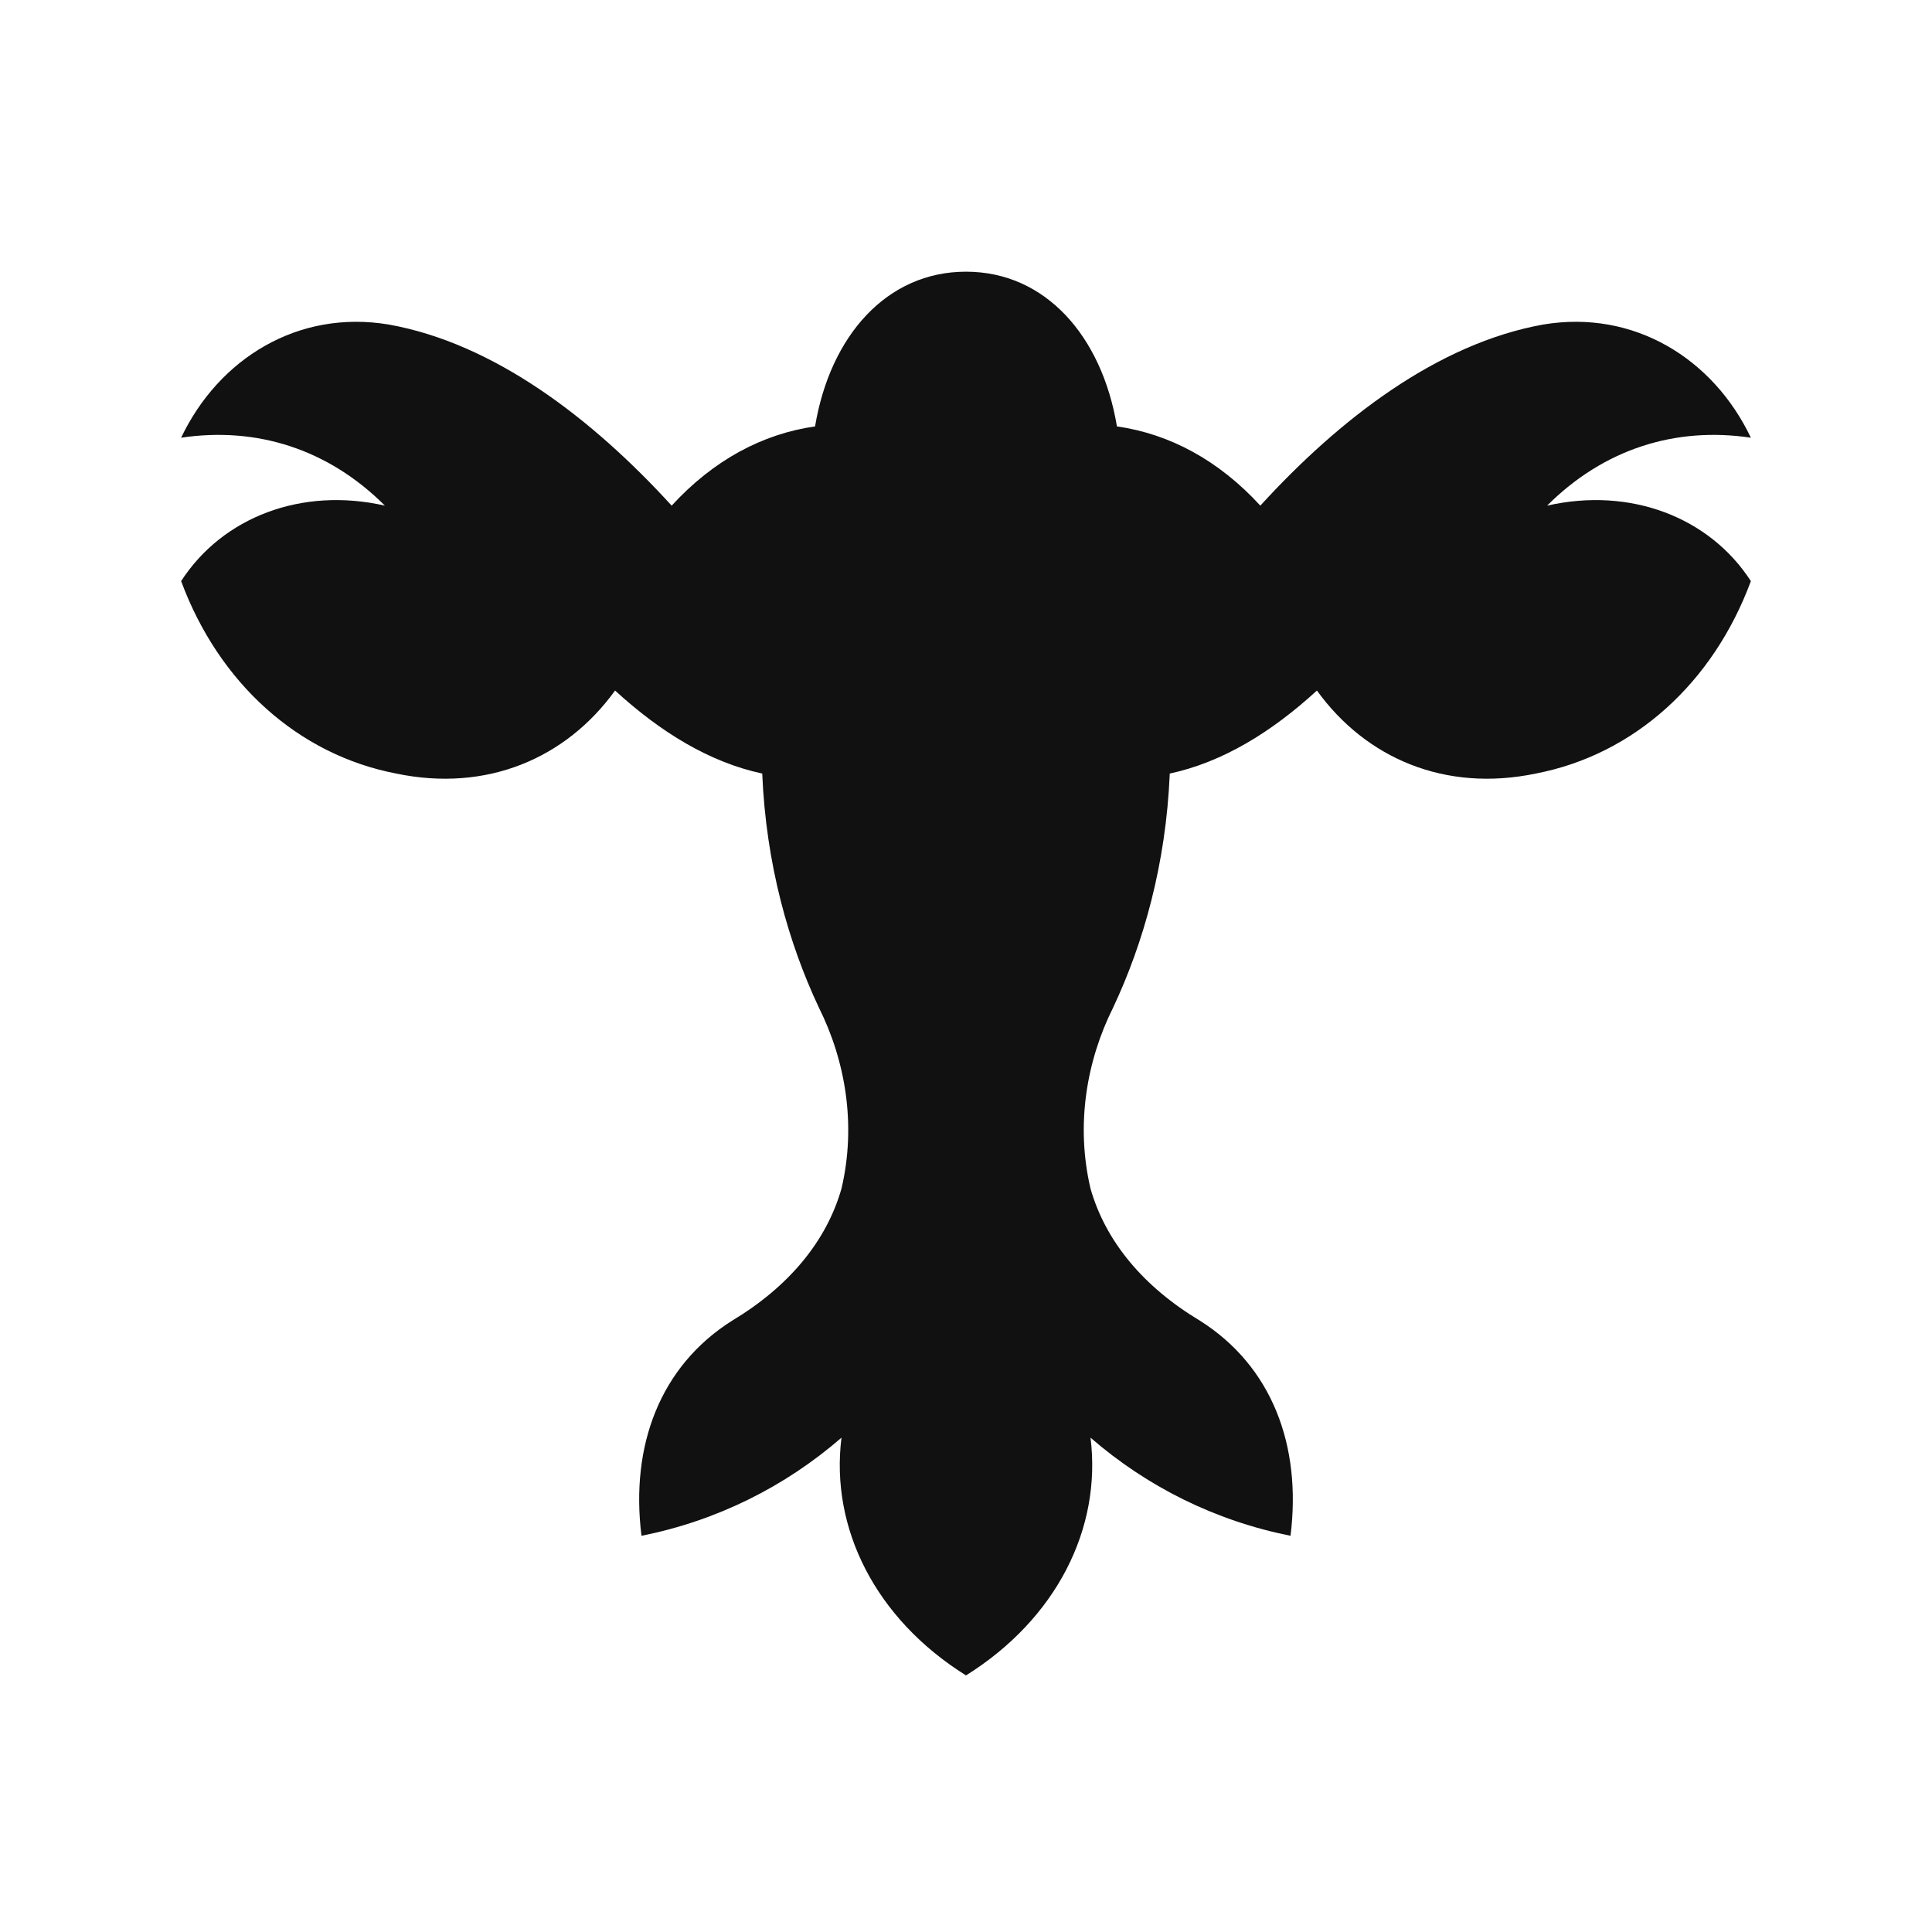
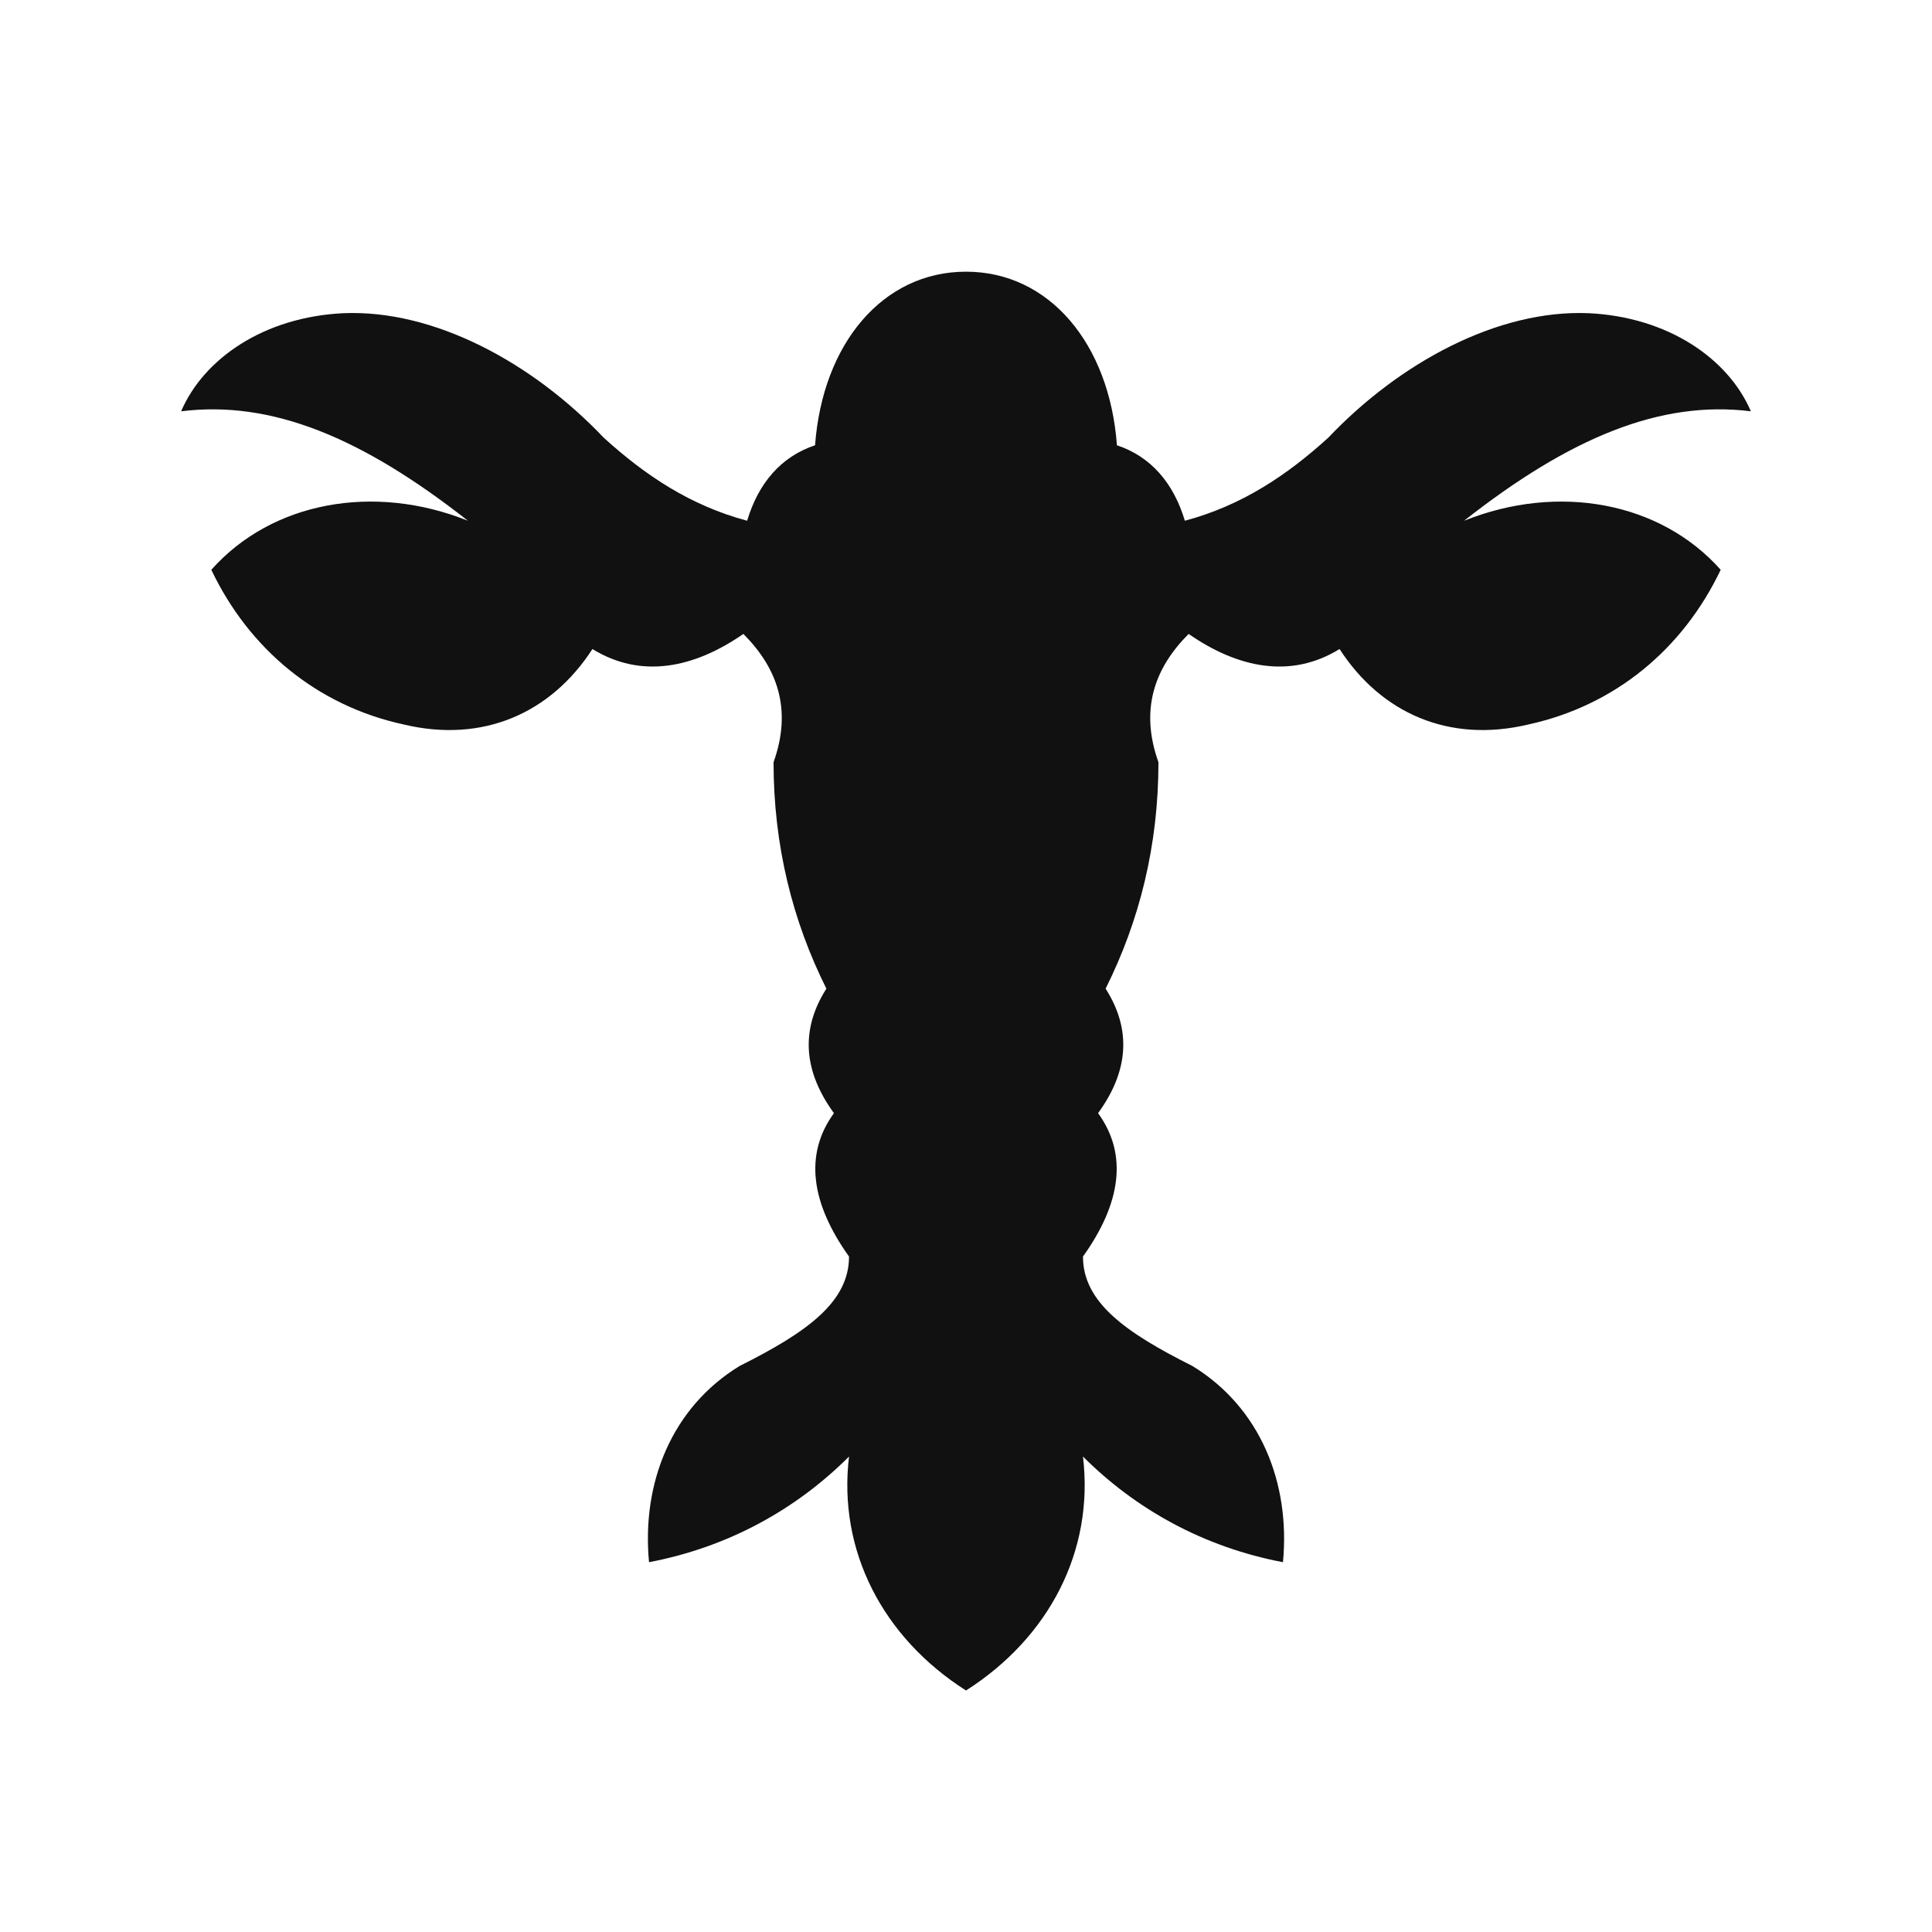
<svg xmlns="http://www.w3.org/2000/svg" viewBox="0 0 512 512">
  <g id="icon">
-     <path fill="#111111" d="M256 72 C277 72 292 89 296 113 C310 115 323 122 334 134 C355 111 381 91 409 86 C433 82 454 95 464 116 C444 113 425 119 410 134 C432 129 453 137 464 154 C454 181 433 200 407 205 C383 210 362 201 349 183 C337 194 324 202 310 205 C309 229 303 250 295 267 C288 281 285 298 289 315 C293 329 303 341 318 350 C337 362 345 383 342 407 C322 403 304 394 289 381 C292 405 280 429 256 444 C232 429 220 405 223 381 C208 394 190 403 170 407 C167 383 175 362 194 350 C209 341 219 329 223 315 C227 298 224 281 217 267 C209 250 203 229 202 205 C188 202 175 194 163 183 C150 201 129 210 105 205 C79 200 58 181 48 154 C59 137 80 129 102 134 C87 119 68 113 48 116 C58 95 79 82 103 86 C131 91 157 111 178 134 C189 122 202 115 216 113 C220 89 235 72 256 72 Z" />
+     <path fill="#111111" d="M256 72 C278 72 294 91 296 118 C305 121 311 128 314 138 C329 134 341 126 352 116 C371 96 397 82 421 83 C442 84 458 95 464 109 C440 106 416 116 388 138 C413 128 440 133 456 151 C446 172 428 187 405 192 C384 197 366 189 355 172 C342 180 328 177 315 168 C306 177 302 188 307 202 C307 224 302 244 293 262 C300 273 299 284 291 295 C299 306 297 319 287 333 C287 345 298 353 316 362 C334 373 342 393 340 414 C319 410 301 400 287 386 C290 411 278 434 256 448 C234 434 222 411 225 386 C211 400 193 410 172 414 C170 393 178 373 196 362 C214 353 225 345 225 333 C215 319 213 306 221 295 C213 284 212 273 219 262 C210 244 205 224 205 202 C210 188 206 177 197 168 C184 177 170 180 157 172 C146 189 128 197 107 192 C84 187 66 172 56 151 C72 133 99 128 124 138 C96 116 72 106 48 109 C54 95 70 84 91 83 C115 82 141 96 160 116 C171 126 183 134 198 138 C201 128 207 121 216 118 C218 91 234 72 256 72 Z" />
  </g>
</svg>
